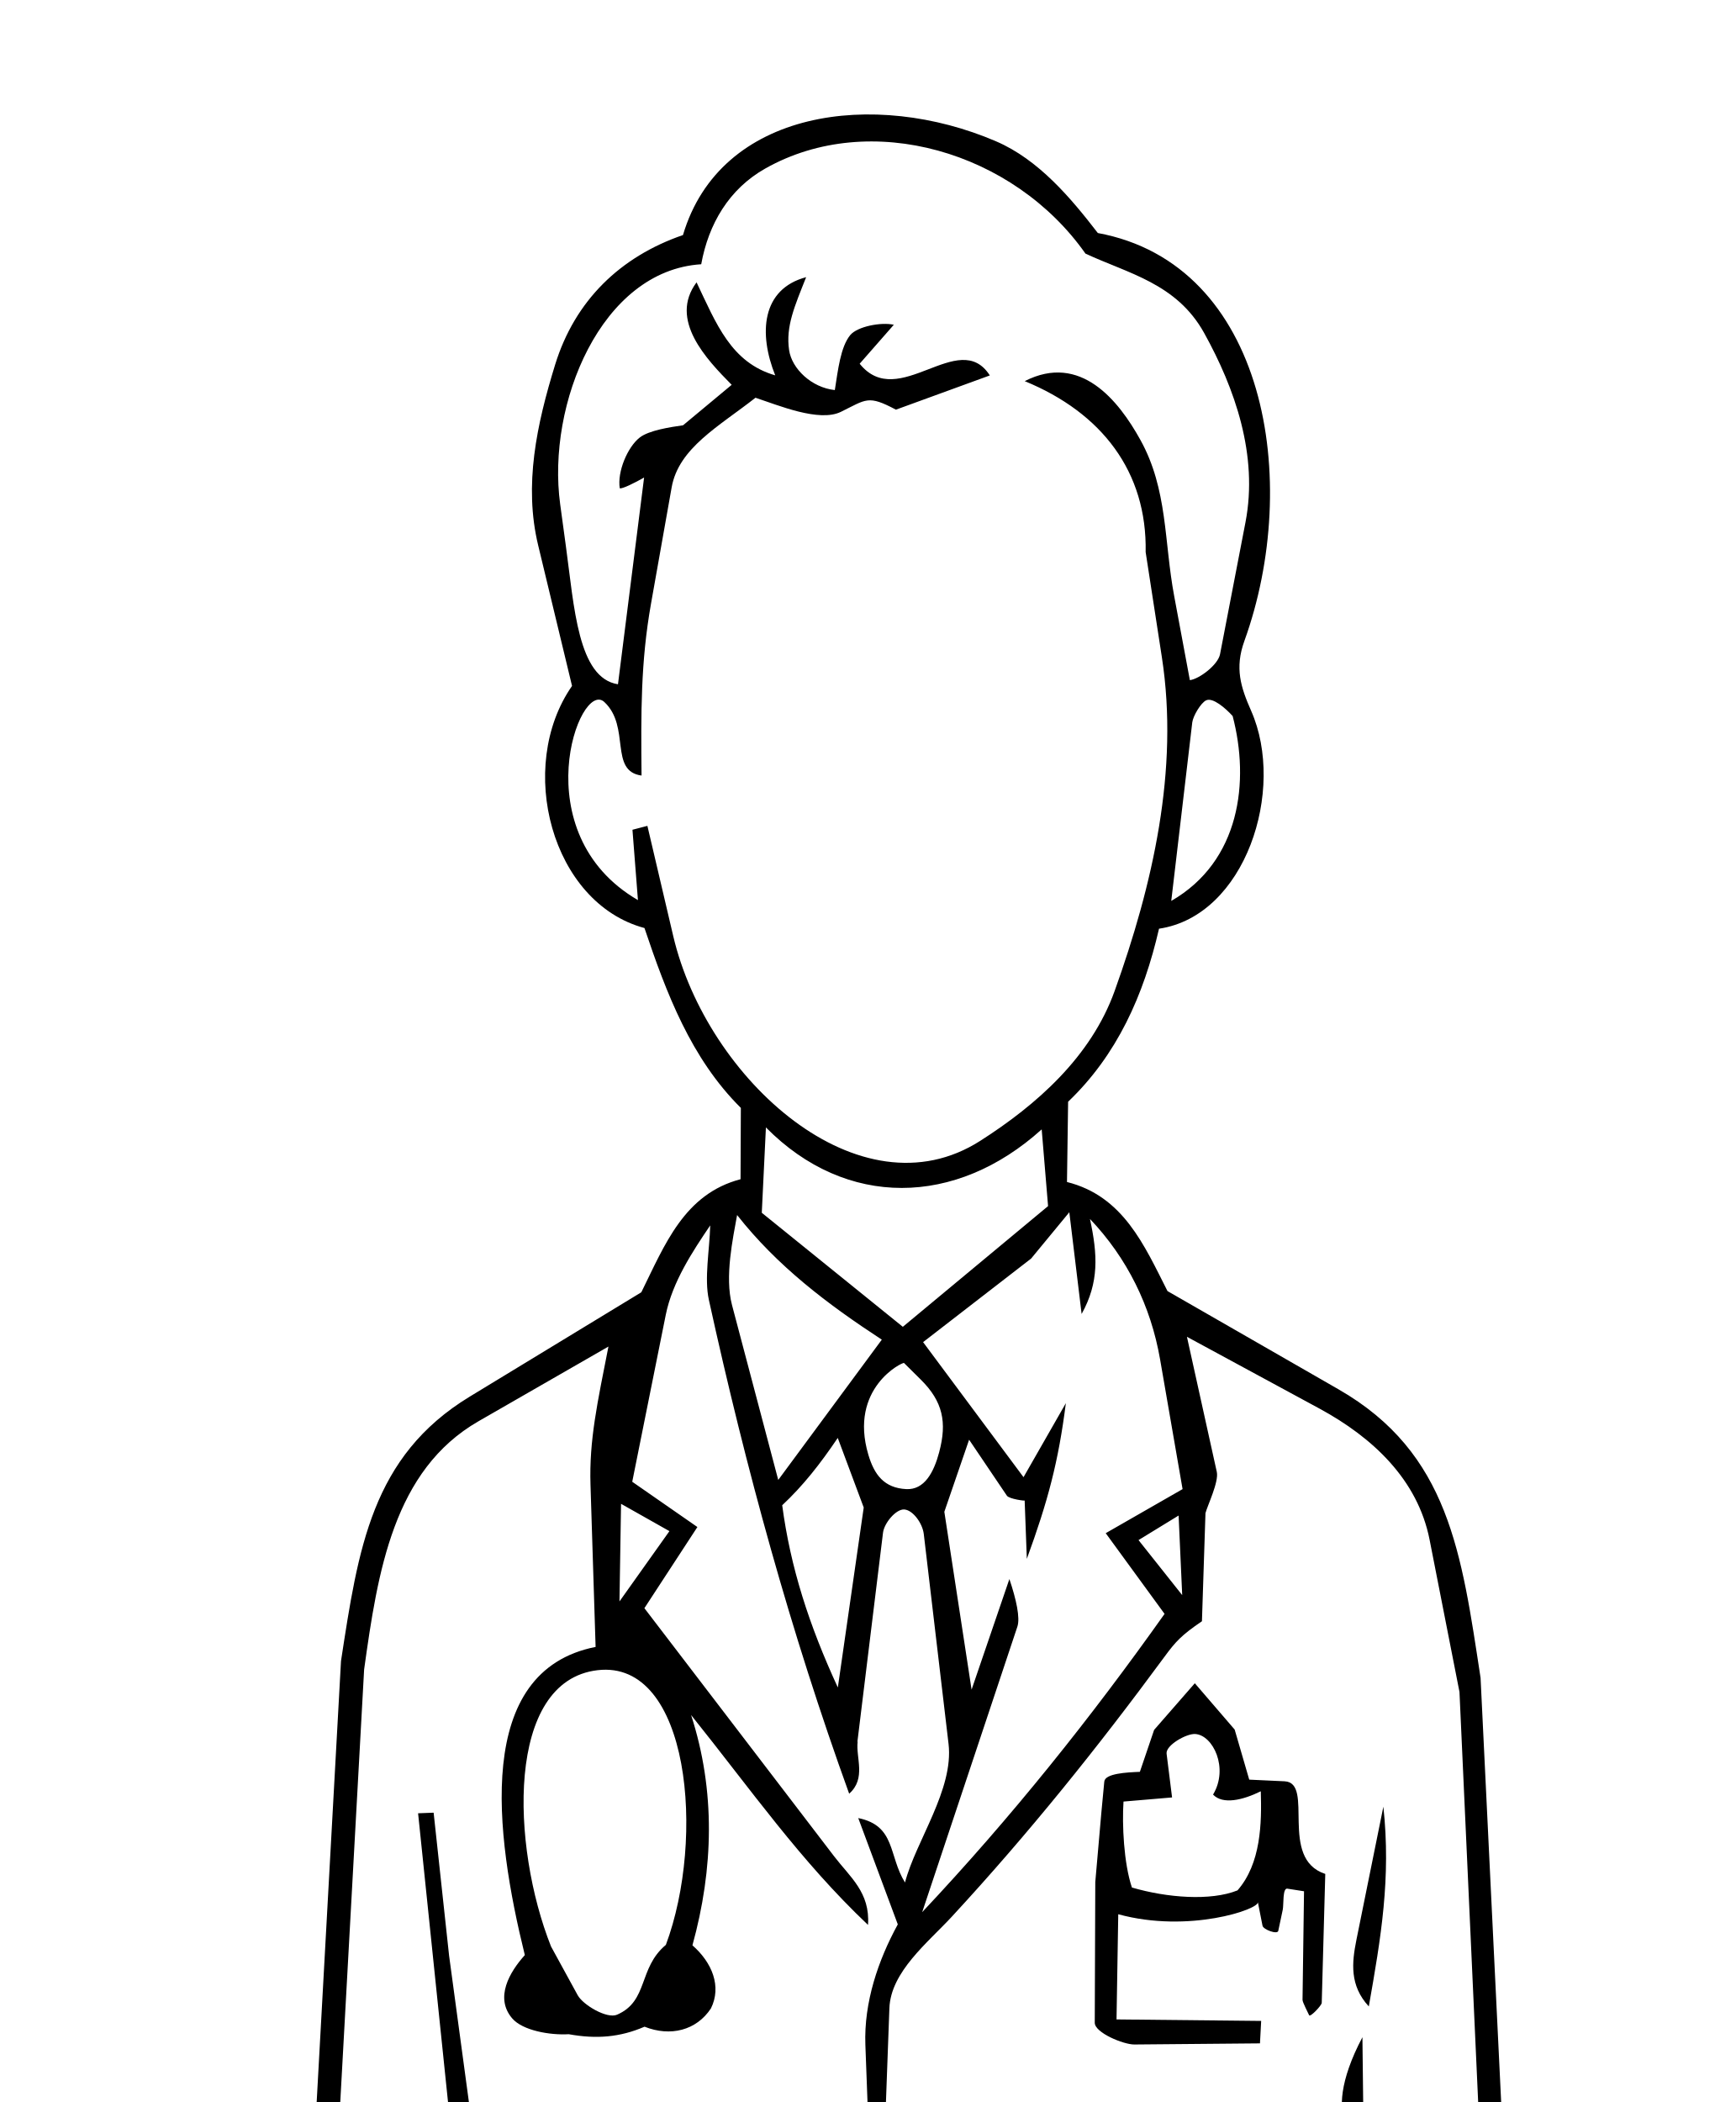
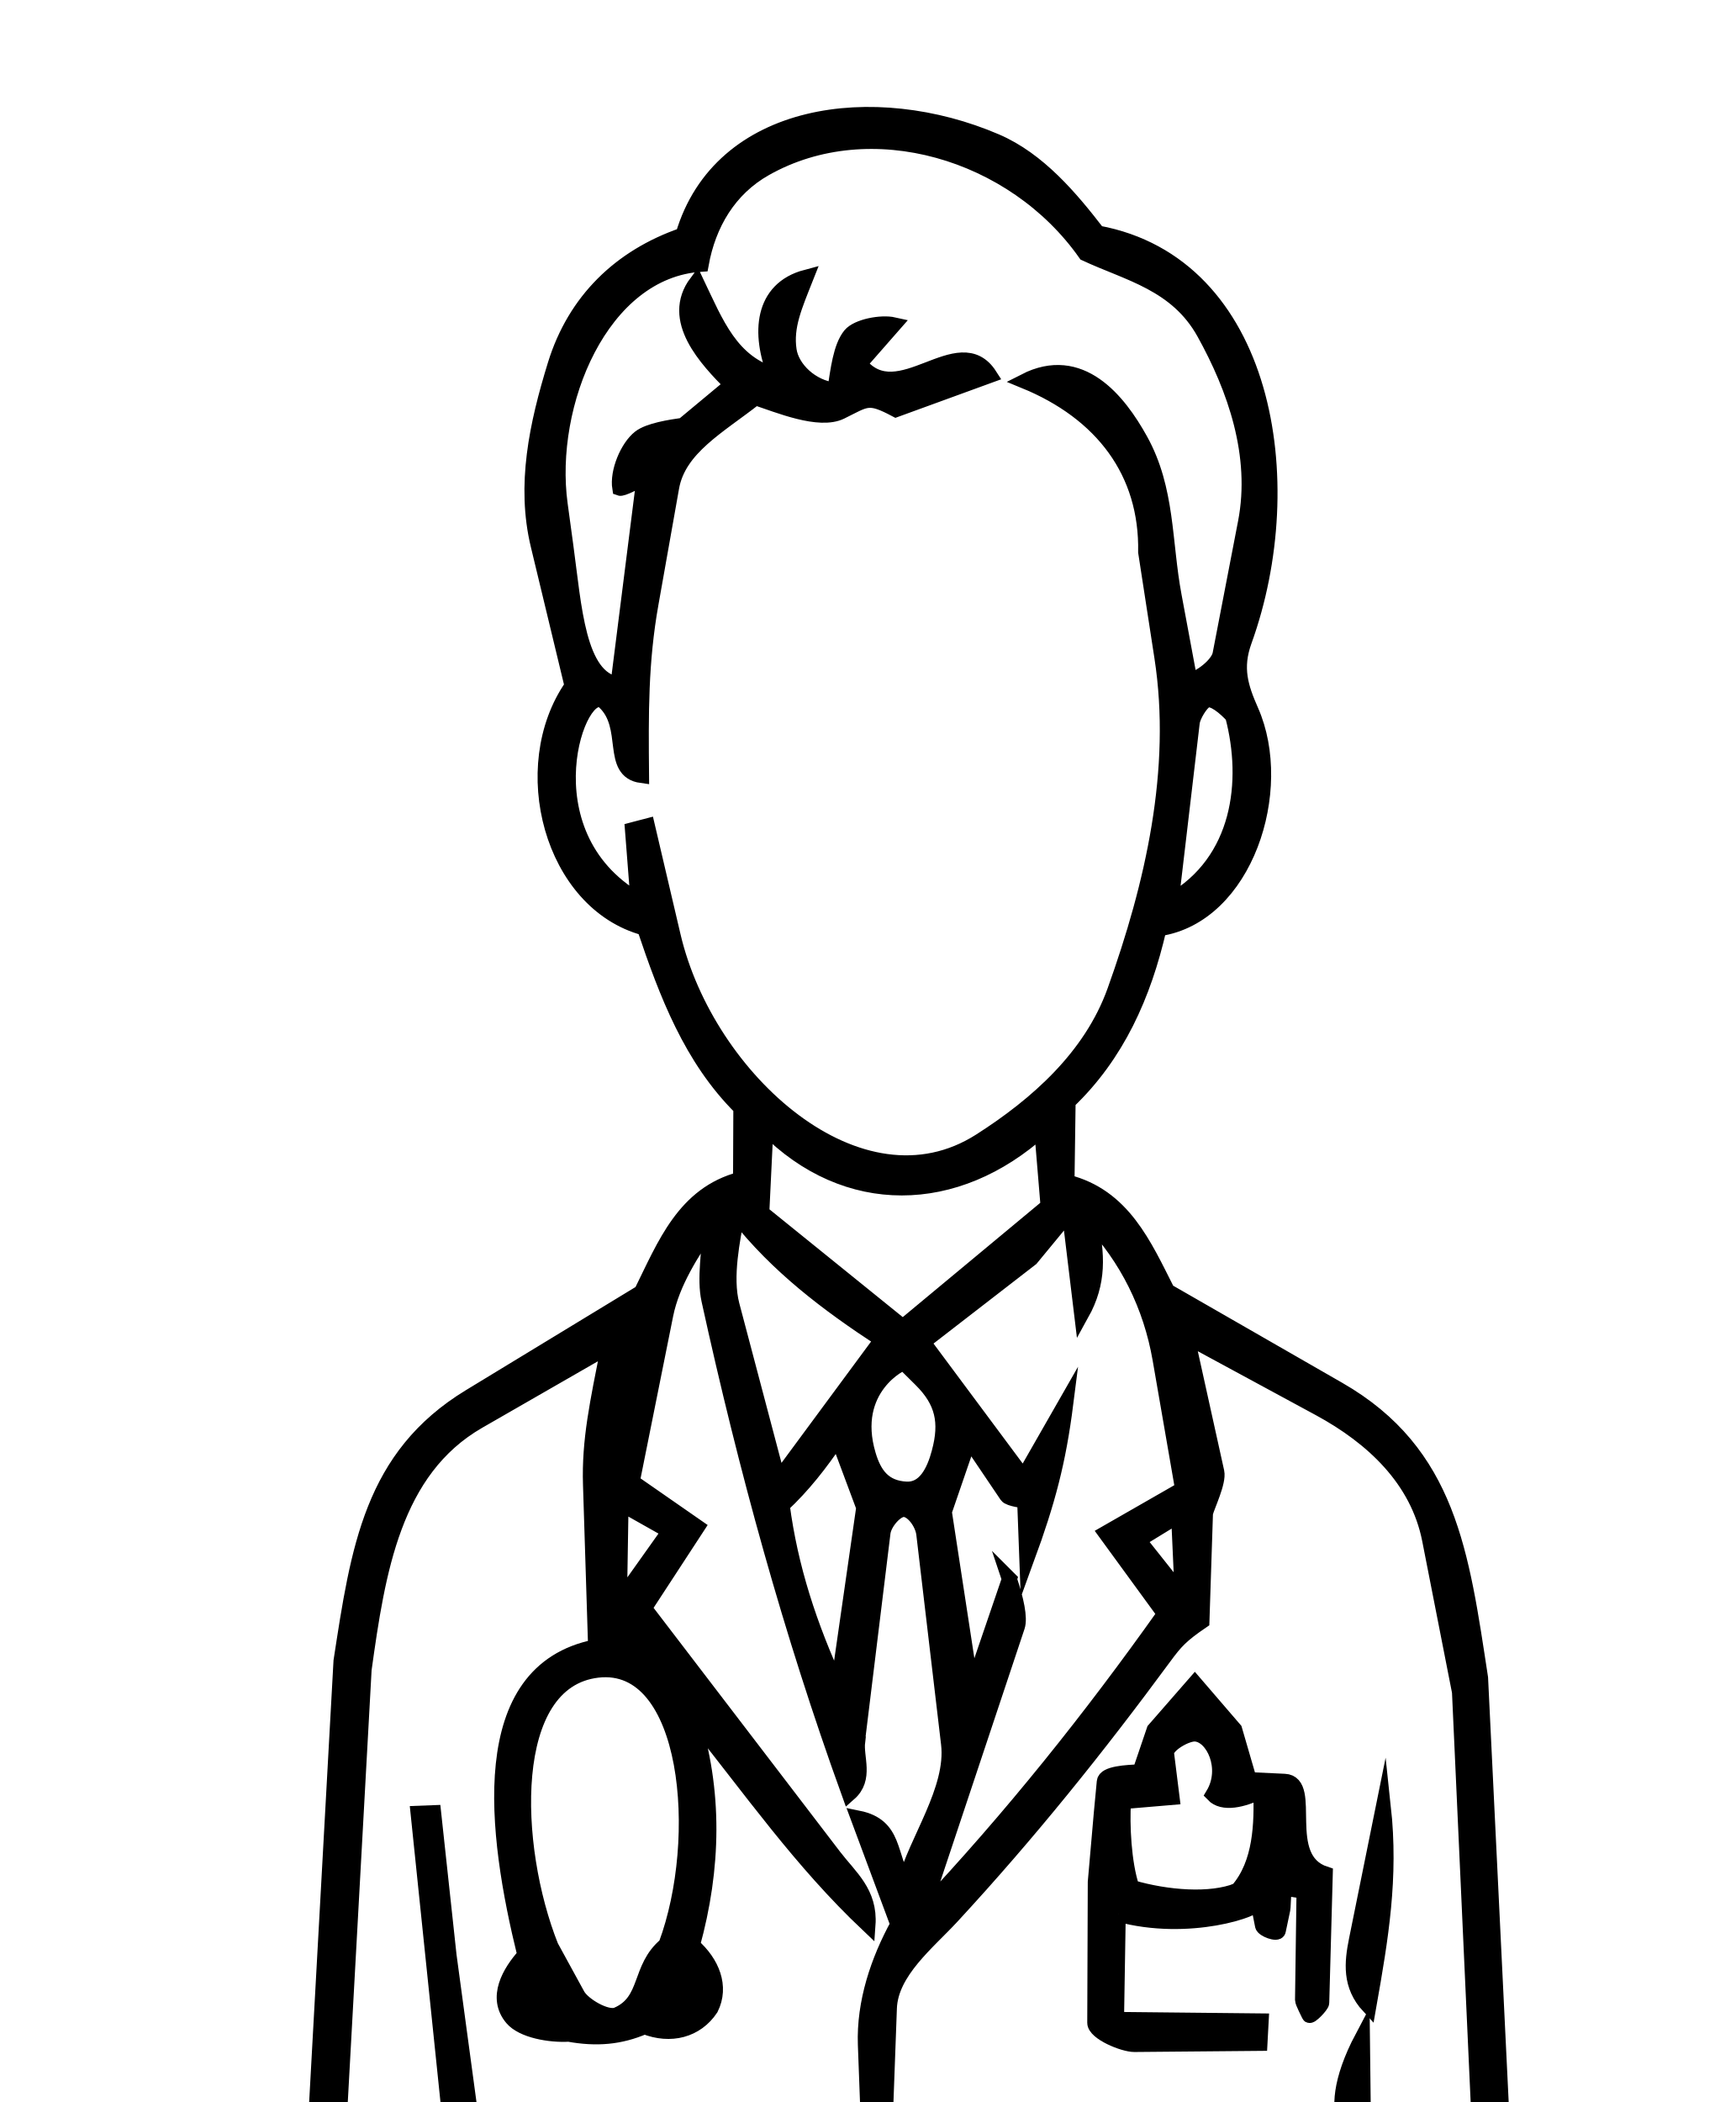
<svg xmlns="http://www.w3.org/2000/svg" id="_レイヤー_1" data-name="レイヤー 1" viewBox="0 0 231.24 280">
-   <path d="M114.26,232.01c-.26,2.11,1.17,4.9-1.13,6.92-7.79-21.55-13.74-43.22-18.69-65.78-.63-2.86.09-6.59.18-9.92-2.36,3.48-5.04,7.55-5.92,11.9l-4.47,22.25,8.68,6.03-7.06,10.81,25.29,33.07c2.09,2.73,4.81,4.81,4.5,9.12-9.01-8.53-15.52-17.92-23.57-27.96,3.27,10.08,3,20.47.18,30.68,2.63,2.3,3.92,5.49,2.46,8.41-1.93,2.92-5.38,3.8-8.84,2.43-3.27,1.41-6.4,1.67-10.1,1-2.51.15-6.17-.49-7.55-2.13-2.32-2.74-.35-6.13,1.7-8.41-3.99-16.18-6.81-37.84,9.43-41.05l-.68-21.59c-.19-5.96.92-10.93,2.39-18.42l-17.31,9.95c-11.32,6.51-13.42,19.98-15.24,33.07l-3.31,60.01-1.67,1.87c-.34.38-1.19-1.31-1.47-1.94l3.37-61.07c2.3-14.97,4.07-27.27,17.15-35.22l22.86-13.9c3.13-6.33,5.71-13.09,13.22-15.06l.04-9.5c-6.64-6.59-9.91-15.26-12.84-23.96-12.39-3.32-17.16-21.46-9.65-32.25l-4.51-18.72c-1.94-8.04-.2-16.1,2.26-24.08,2.63-8.52,8.66-14.38,17.03-17.26,4.96-16.76,25.53-19.44,41.7-12.49,5.69,2.44,10,7.59,13.57,12.22,22.47,4.15,27.2,33.09,19.52,54.35-1.3,3.6-.49,6.14.91,9.31,4.64,10.52-.76,27.3-12.28,29.01-2.03,8.85-5.58,16.81-12.11,23.05l-.15,10.69c7.5,1.88,10.29,8.42,13.39,14.53l22.79,13.09c14.75,8.47,16.38,21.84,18.92,38.43l2.86,58.89-1.63,1.9c-.33.39-1.32-1.45-1.44-1.87l-2.6-57.04-3.98-20.27c-1.58-8.03-7.6-13.64-14.66-17.47l-17.67-9.57,3.98,18c.29,1.33-1.25,4.48-1.51,5.49l-.47,14.4c-2.73,1.86-3.5,2.7-4.99,4.73-8.95,12.16-18.07,23.51-28.33,34.62-3.19,3.45-8.14,7.34-8.32,12.19l-.59,16.07-2.19.06-.42-11.25c-.21-5.65,1.71-11.28,4.32-16.04l-5.27-14.16c5.03,1.02,4.01,5.03,6.23,8.58,1.44-5.53,6.52-12.38,5.8-18.47l-3.3-27.96c-.17-1.42-1.45-3.19-2.61-3.26-1.09-.06-2.66,1.8-2.82,3.1l-3.41,27.83ZM100.64,52.99c-4.87,3.82-10.23,6.68-11.16,11.94l-2.75,15.49c-1.38,7.77-1.34,14.54-1.26,22.89-4.36-.6-1.43-6.51-4.96-9.8-3.33-3.1-10.84,17.48,4.48,26.39l-.73-9.37,1.99-.52,3.44,14.67c4.48,19.1,24.87,37.53,40.9,27.29,7.52-4.8,14.76-11.19,17.91-19.97,5.06-14.09,8.61-29.45,6.29-44.46l-2.16-14c.2-10.69-5.83-18.55-16.11-22.77,7.43-3.8,12.51,2.59,15.41,7.83,3.66,6.6,3.14,13.54,4.5,20.79l2.09,11.21c1.25-.15,3.74-2.03,4.02-3.45l3.39-17.58c1.72-8.94-1.41-17.83-5.51-25.22-3.67-6.61-10.11-7.91-15.81-10.57-9.55-13.59-28.66-19.22-42.64-11.34-4.85,2.73-7.58,7.4-8.55,12.76-13.34.84-20.61,18.63-18.79,31.97l.76,5.58c1.11,8.09,1.6,17.57,6.94,18.4l3.48-27.54c-1.21.69-2.92,1.55-3.24,1.43-.36-2.19,1.04-5.5,2.66-6.76,1.23-.96,4.09-1.39,5.77-1.63l6.48-5.39c-3.34-3.38-8.41-8.66-4.68-13.65,2.64,5.54,4.6,10.69,10.48,12.39-2.24-5.57-1.83-11.5,4.12-13.08-1.53,3.86-2.74,6.56-2.27,9.72.36,2.47,2.98,4.99,6.09,5.32.42-2.66.76-5.74,2.05-7.32.96-1.16,4.12-1.76,5.81-1.38l-4.55,5.19c5.17,6.45,13.21-4.89,17.34,1.56l-12.51,4.56c-3.73-1.98-3.92-1.38-7.33.29-2.9,1.42-8.35-.88-11.41-1.89ZM156.04,120.01c9.19-5.29,10.47-15.92,8.18-24.63-.97-1.07-2.65-2.51-3.53-2.09-.71.33-1.75,2.1-1.85,2.94l-2.8,23.79ZM139.63,160.66l-.85-10.22c-11.42,10.31-26.04,10.58-36.74-.26l-.55,11.37,18.79,15.19,19.35-16.08ZM103.68,197.14l13.8-18.69c-7.26-4.74-13.92-9.79-19.28-16.6-.56,3.13-1.67,8.23-.68,11.98l6.16,23.3ZM134.47,210.32c.93,2.75,1.46,5.2,1.07,6.36l-12.68,38.03c12-12.76,22.48-25.9,32.29-39.73l-7.84-10.75,10.24-5.87-3-17.3c-1.23-7.09-4.39-13.49-9.34-18.69,1.03,4.77,1.23,8.44-1.11,12.66l-1.64-13.55-5.09,6.17-14.39,11.13,13.38,17.99,5.64-9.86c-.99,7.8-2.39,13.06-5.2,20.74l-.29-7.78c.11.09-2.07-.19-2.37-.64l-5.03-7.45-3.3,9.6,3.63,23.69,5.04-14.74ZM125.13,193.41c1.05-3.94.49-6.72-2.45-9.63l-2.24-2.22c-.16-.16-7.4,3.33-4.75,12.23.79,2.66,2.1,4.42,5.05,4.57,2.41.12,3.67-2.22,4.39-4.94ZM111.62,224.8l3.45-23.99-3.46-9.27c-2.35,3.48-4.62,6.37-7.4,8.97,1.1,8.27,3.57,15.96,7.42,24.29ZM89.19,203.96l-6.45-3.64-.21,13,6.66-9.37ZM157.5,212.48l-.48-10.6-5.34,3.27,5.82,7.33ZM88.71,259.07c5.3-14.21,3.18-38.03-9.1-36.59s-11.51,23.44-6.2,36.8l3.55,6.49c.72,1.31,3.91,3.19,5.25,2.6,4.21-1.83,2.79-6.2,6.5-9.3Z" />
-   <path d="M148.98,254.97l-.23,14.03,19.27.2-.16,2.99-16.74.15c-1.44.01-5.28-1.57-5.27-2.9l.07-18.74.81-9.26.39-4.12c.1-1.09,2.99-1.23,4.74-1.3l1.9-5.59,5.42-6.21,5.31,6.17,1.94,6.67,4.71.22c4.04.19-.84,10.3,5.42,12.34l-.47,17.17c0,.34-1.55,1.97-1.68,1.65s-.88-1.7-.88-2.05l.2-14.46-2.23-.35c-.64-.1-.47,2.13-.6,2.78l-.6,2.84c-.11.53-1.99-.16-2.1-.68l-.62-3.14c.19.94-9.21,4.18-18.6,1.61ZM164.86,251.82c3.15-3.6,3.24-8.98,3.11-13.21-2.39,1.18-5.06,1.81-6.36.44,2.12-3.51,0-7.94-2.39-8.07-1.2-.06-3.94,1.52-3.8,2.62l.73,5.83-6.47.55c-.2,3.05.03,8.2,1.12,11.45,4.68,1.37,10.5,1.82,14.07.38Z" />
-   <path d="M59.83,260.5l2.99,22.09c.05.37-1.27,2.05-1.46,1.78l-1.42-1.93-4.24-40.9,2.07-.08,2.06,19.04Z" />
-   <path d="M182.36,267.27c-2.58-2.8-2.26-5.83-1.65-8.87l3.59-17.74c1.03,9.52-.32,17.44-1.94,26.61Z" />
-   <path d="M181.64,282.54c.04,3.6-6.39.68-.13-11.17l.13,11.17Z" />
+   <defs>
+     <style>
+       .cls-1 {
+         stroke: #000;
+         stroke-miterlimit: 10;
+         stroke-width: 2px;
+       }
+     </style>
+   </defs>
+   <path class="cls-1" d="M114.26,232.01c-.26,2.11,1.17,4.9-1.13,6.92-7.79-21.55-13.74-43.22-18.69-65.78-.63-2.86.09-6.59.18-9.92-2.36,3.48-5.04,7.55-5.92,11.9l-4.47,22.25,8.68,6.03-7.06,10.81,25.29,33.07c2.09,2.73,4.81,4.81,4.5,9.12-9.01-8.53-15.52-17.92-23.57-27.96,3.27,10.08,3,20.47.18,30.68,2.63,2.3,3.92,5.49,2.46,8.41-1.93,2.92-5.38,3.8-8.84,2.43-3.27,1.41-6.4,1.67-10.1,1-2.51.15-6.17-.49-7.55-2.13-2.32-2.74-.35-6.13,1.7-8.41-3.99-16.18-6.81-37.84,9.43-41.05l-.68-21.59c-.19-5.96.92-10.93,2.39-18.42l-17.31,9.95c-11.32,6.51-13.42,19.98-15.24,33.07l-3.31,60.01-1.67,1.87c-.34.38-1.19-1.31-1.47-1.94l3.37-61.07c2.3-14.97,4.07-27.27,17.15-35.22l22.86-13.9c3.13-6.33,5.71-13.09,13.22-15.06l.04-9.5c-6.64-6.59-9.91-15.26-12.84-23.96-12.39-3.32-17.16-21.46-9.65-32.25l-4.51-18.72c-1.94-8.04-.2-16.1,2.26-24.08,2.63-8.52,8.66-14.38,17.03-17.26,4.96-16.76,25.53-19.44,41.7-12.49,5.69,2.44,10,7.59,13.57,12.22,22.47,4.15,27.2,33.09,19.52,54.35-1.3,3.6-.49,6.14.91,9.31,4.64,10.52-.76,27.3-12.28,29.01-2.03,8.85-5.58,16.81-12.11,23.05l-.15,10.69c7.5,1.88,10.29,8.42,13.39,14.53l22.79,13.09c14.75,8.47,16.38,21.84,18.92,38.43l2.86,58.89-1.63,1.9c-.33.39-1.32-1.45-1.44-1.87l-2.6-57.04-3.98-20.27c-1.58-8.03-7.6-13.64-14.66-17.47l-17.67-9.57,3.98,18c.29,1.33-1.25,4.48-1.51,5.49l-.47,14.4c-2.73,1.86-3.5,2.7-4.99,4.73-8.95,12.16-18.07,23.51-28.33,34.62-3.19,3.45-8.14,7.34-8.32,12.19l-.59,16.07-2.19.06-.42-11.25c-.21-5.65,1.71-11.28,4.32-16.04l-5.27-14.16c5.03,1.02,4.01,5.03,6.23,8.58,1.44-5.53,6.52-12.38,5.8-18.47l-3.3-27.96c-.17-1.42-1.45-3.19-2.61-3.26-1.09-.06-2.66,1.8-2.82,3.1l-3.41,27.83ZM100.64,52.99c-4.87,3.82-10.23,6.68-11.16,11.94l-2.75,15.49c-1.38,7.77-1.34,14.54-1.26,22.89-4.36-.6-1.43-6.51-4.96-9.8-3.33-3.1-10.84,17.48,4.48,26.39l-.73-9.37,1.99-.52,3.44,14.67c4.48,19.1,24.87,37.53,40.9,27.29,7.52-4.8,14.76-11.19,17.91-19.97,5.06-14.09,8.61-29.45,6.29-44.46l-2.16-14c.2-10.69-5.83-18.55-16.11-22.77,7.43-3.8,12.51,2.59,15.41,7.83,3.66,6.6,3.14,13.54,4.5,20.79l2.09,11.21c1.25-.15,3.74-2.03,4.02-3.45l3.39-17.58c1.72-8.94-1.41-17.83-5.51-25.22-3.67-6.61-10.11-7.91-15.81-10.57-9.55-13.59-28.66-19.22-42.64-11.34-4.85,2.73-7.58,7.4-8.55,12.76-13.34.84-20.61,18.63-18.79,31.97l.76,5.58c1.11,8.09,1.6,17.57,6.94,18.4l3.48-27.54c-1.21.69-2.92,1.55-3.24,1.43-.36-2.19,1.04-5.5,2.66-6.76,1.23-.96,4.09-1.39,5.77-1.63l6.48-5.39c-3.34-3.38-8.41-8.66-4.68-13.65,2.64,5.54,4.6,10.69,10.48,12.39-2.24-5.57-1.83-11.5,4.12-13.08-1.53,3.86-2.74,6.56-2.27,9.72.36,2.47,2.98,4.99,6.09,5.32.42-2.66.76-5.74,2.05-7.32.96-1.16,4.12-1.76,5.81-1.38l-4.55,5.19c5.17,6.45,13.21-4.89,17.34,1.56l-12.51,4.56c-3.73-1.98-3.92-1.38-7.33.29-2.9,1.42-8.35-.88-11.41-1.89ZM156.04,120.01c9.19-5.29,10.47-15.92,8.18-24.63-.97-1.07-2.65-2.51-3.53-2.09-.71.33-1.75,2.1-1.85,2.94l-2.8,23.79ZM139.63,160.66l-.85-10.22c-11.42,10.31-26.04,10.58-36.74-.26l-.55,11.37,18.79,15.19,19.35-16.08ZM103.68,197.14l13.8-18.69c-7.26-4.74-13.92-9.79-19.28-16.6-.56,3.13-1.67,8.23-.68,11.98l6.16,23.3ZM134.47,210.32c.93,2.75,1.46,5.2,1.07,6.36l-12.68,38.03c12-12.76,22.48-25.9,32.29-39.73l-7.84-10.75,10.24-5.87-3-17.3c-1.23-7.09-4.39-13.49-9.34-18.69,1.03,4.77,1.23,8.44-1.11,12.66l-1.64-13.55-5.09,6.17-14.39,11.13,13.38,17.99,5.64-9.86c-.99,7.8-2.39,13.06-5.2,20.74l-.29-7.78c.11.09-2.07-.19-2.37-.64l-5.03-7.45-3.3,9.6,3.63,23.69,5.04-14.74ZM125.13,193.41c1.05-3.94.49-6.72-2.45-9.63l-2.24-2.22c-.16-.16-7.4,3.33-4.75,12.23.79,2.66,2.1,4.42,5.05,4.57,2.41.12,3.67-2.22,4.39-4.94ZM111.62,224.8l3.45-23.99-3.46-9.27c-2.35,3.48-4.62,6.37-7.4,8.97,1.1,8.27,3.57,15.96,7.42,24.29ZM89.19,203.96l-6.45-3.64-.21,13,6.66-9.37ZM157.5,212.48l-.48-10.6-5.34,3.27,5.82,7.33ZM88.71,259.07c5.3-14.21,3.18-38.03-9.1-36.59s-11.51,23.44-6.2,36.8l3.55,6.49c.72,1.31,3.91,3.19,5.25,2.6,4.21-1.83,2.79-6.2,6.5-9.3Z" />
+   <path class="cls-1" d="M148.98,254.97l-.23,14.03,19.27.2-.16,2.99-16.74.15c-1.44.01-5.28-1.57-5.27-2.9l.07-18.74.81-9.26.39-4.12c.1-1.09,2.99-1.23,4.74-1.3l1.9-5.59,5.42-6.21,5.31,6.17,1.94,6.67,4.71.22c4.04.19-.84,10.3,5.42,12.34l-.47,17.17c0,.34-1.55,1.97-1.68,1.65s-.88-1.7-.88-2.05l.2-14.46-2.23-.35c-.64-.1-.47,2.13-.6,2.78l-.6,2.84c-.11.53-1.99-.16-2.1-.68l-.62-3.14c.19.94-9.21,4.18-18.6,1.61ZM164.86,251.82c3.15-3.6,3.24-8.98,3.11-13.21-2.39,1.18-5.06,1.81-6.36.44,2.12-3.51,0-7.94-2.39-8.07-1.2-.06-3.94,1.52-3.8,2.62l.73,5.83-6.47.55c-.2,3.05.03,8.2,1.12,11.45,4.68,1.37,10.5,1.82,14.07.38Z" />
+   <path class="cls-1" d="M59.83,260.5l2.99,22.09c.05.37-1.27,2.05-1.46,1.78l-1.42-1.93-4.24-40.9,2.07-.08,2.06,19.04Z" />
+   <path class="cls-1" d="M182.36,267.27c-2.58-2.8-2.26-5.83-1.65-8.87l3.59-17.74c1.03,9.52-.32,17.44-1.94,26.61Z" />
+   <path class="cls-1" d="M181.64,282.54c.04,3.6-6.39.68-.13-11.17l.13,11.17Z" />
</svg>
